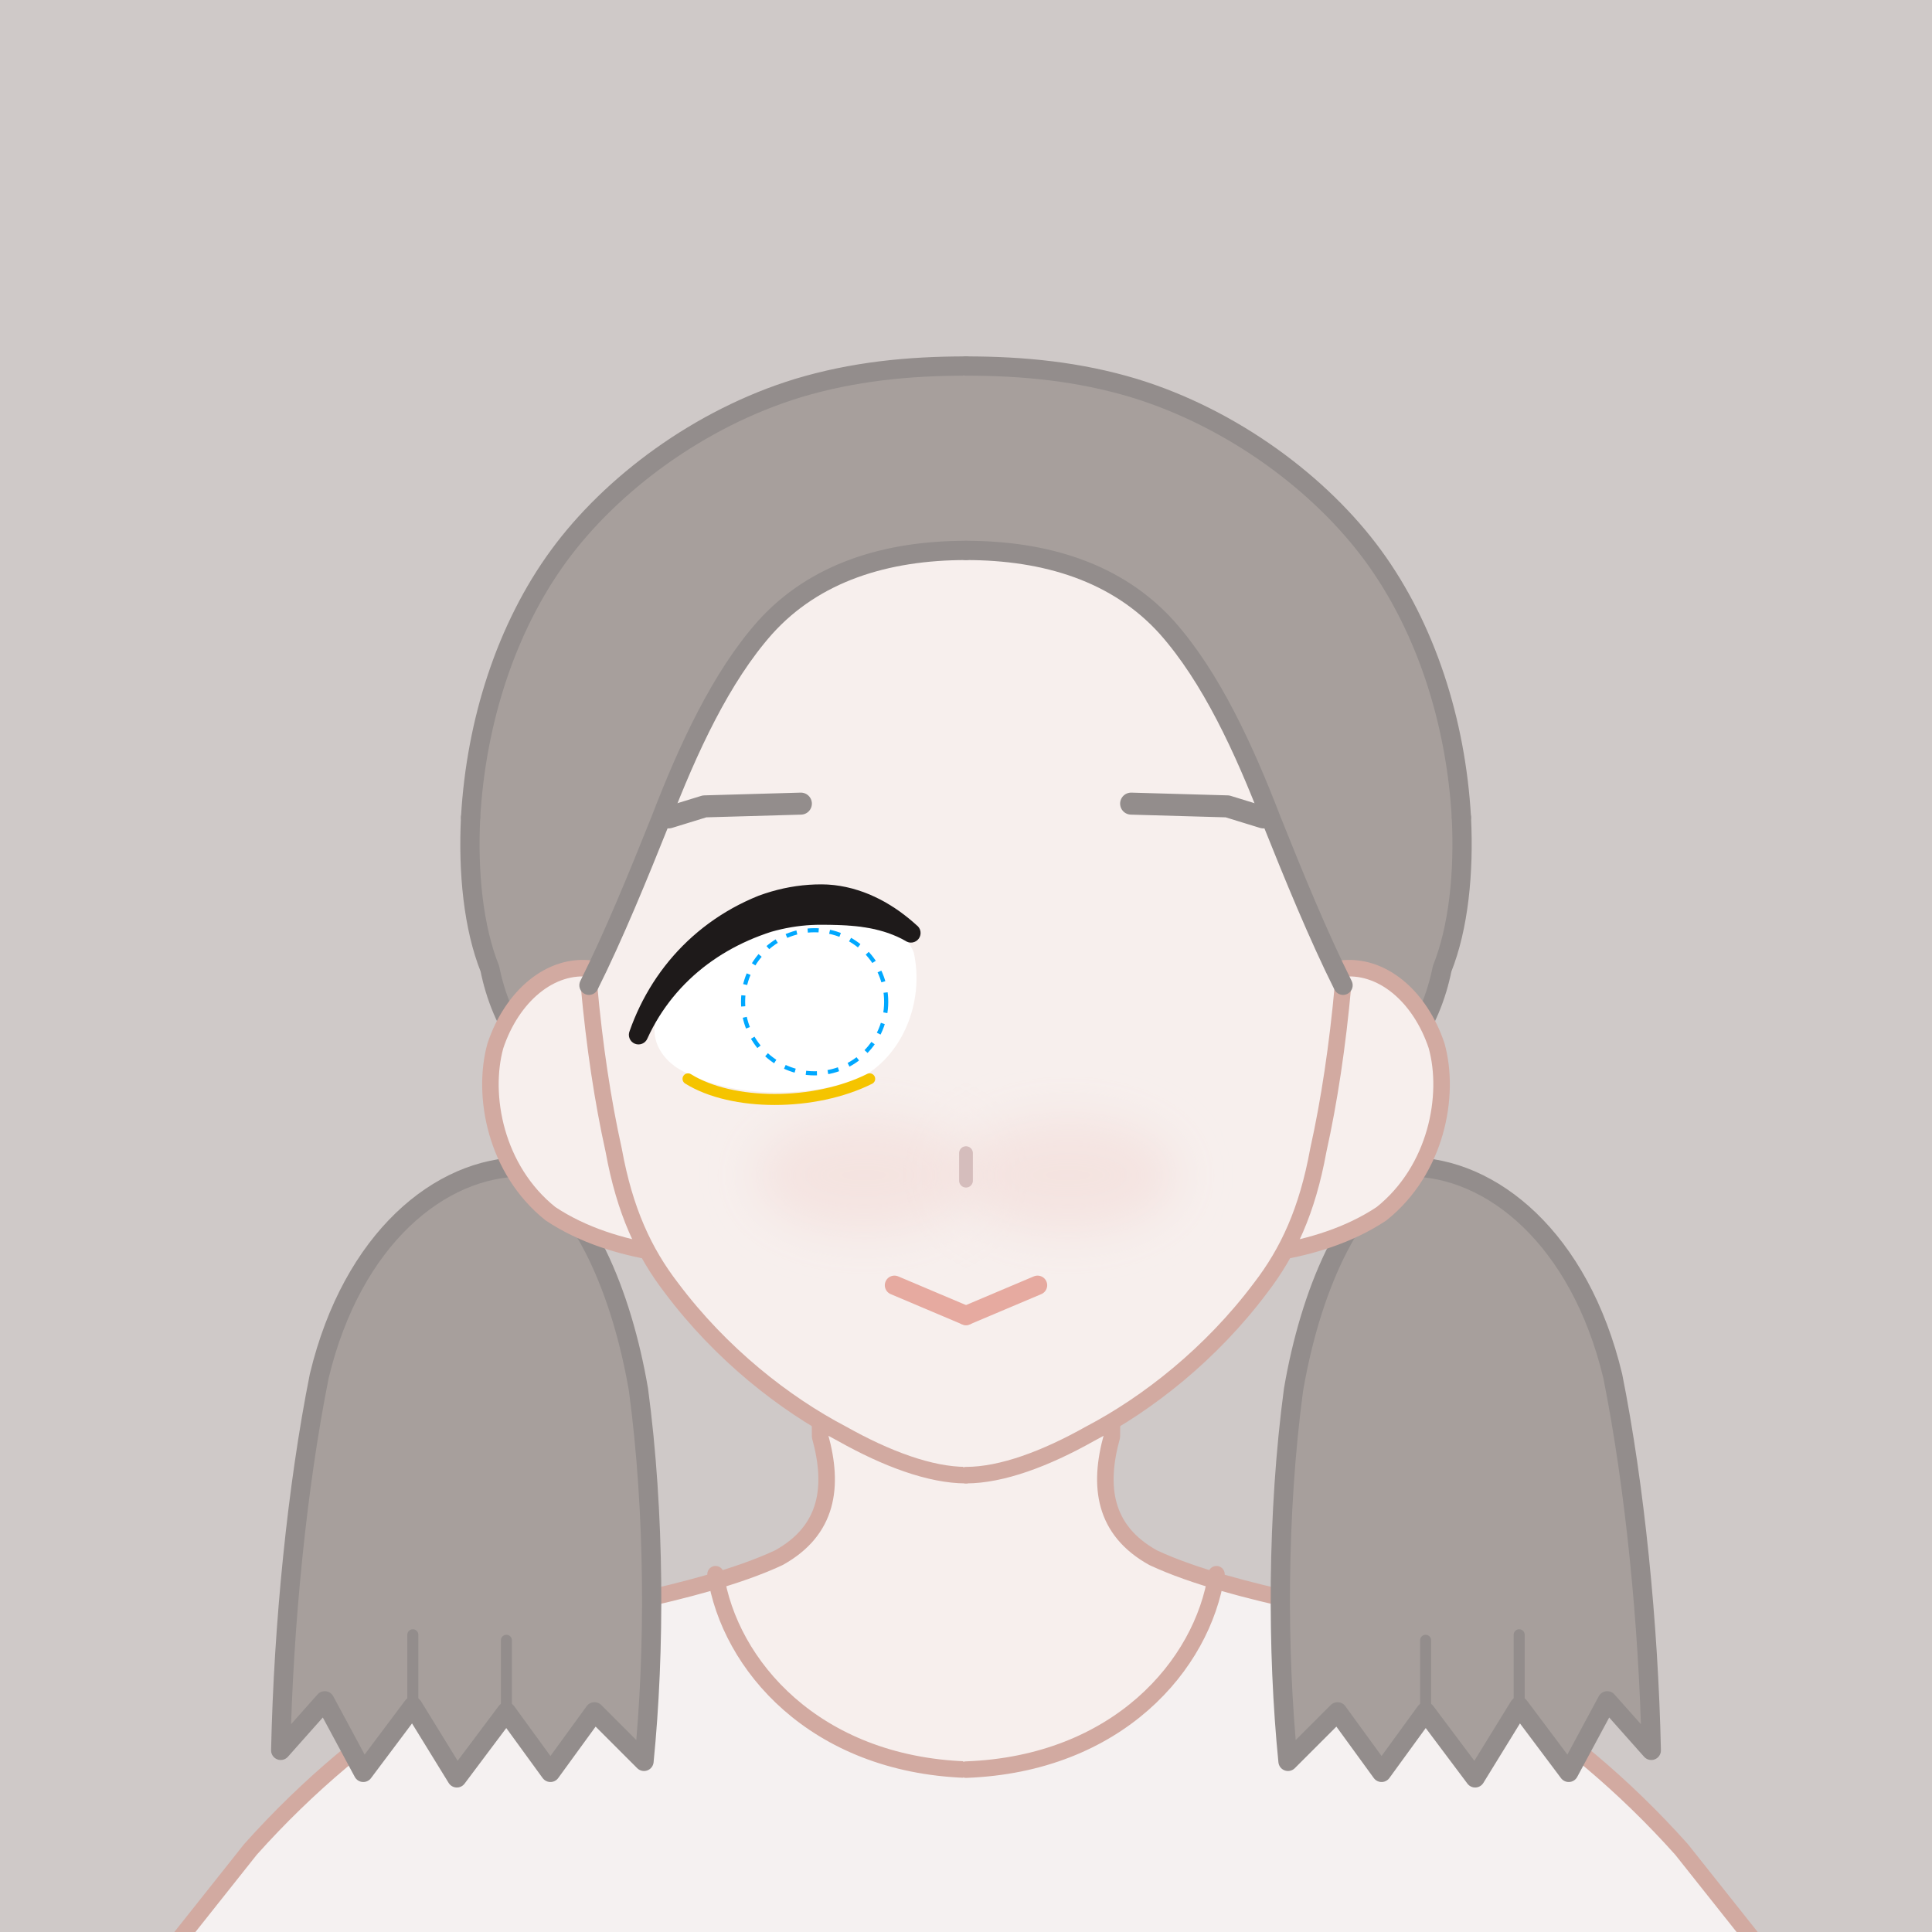
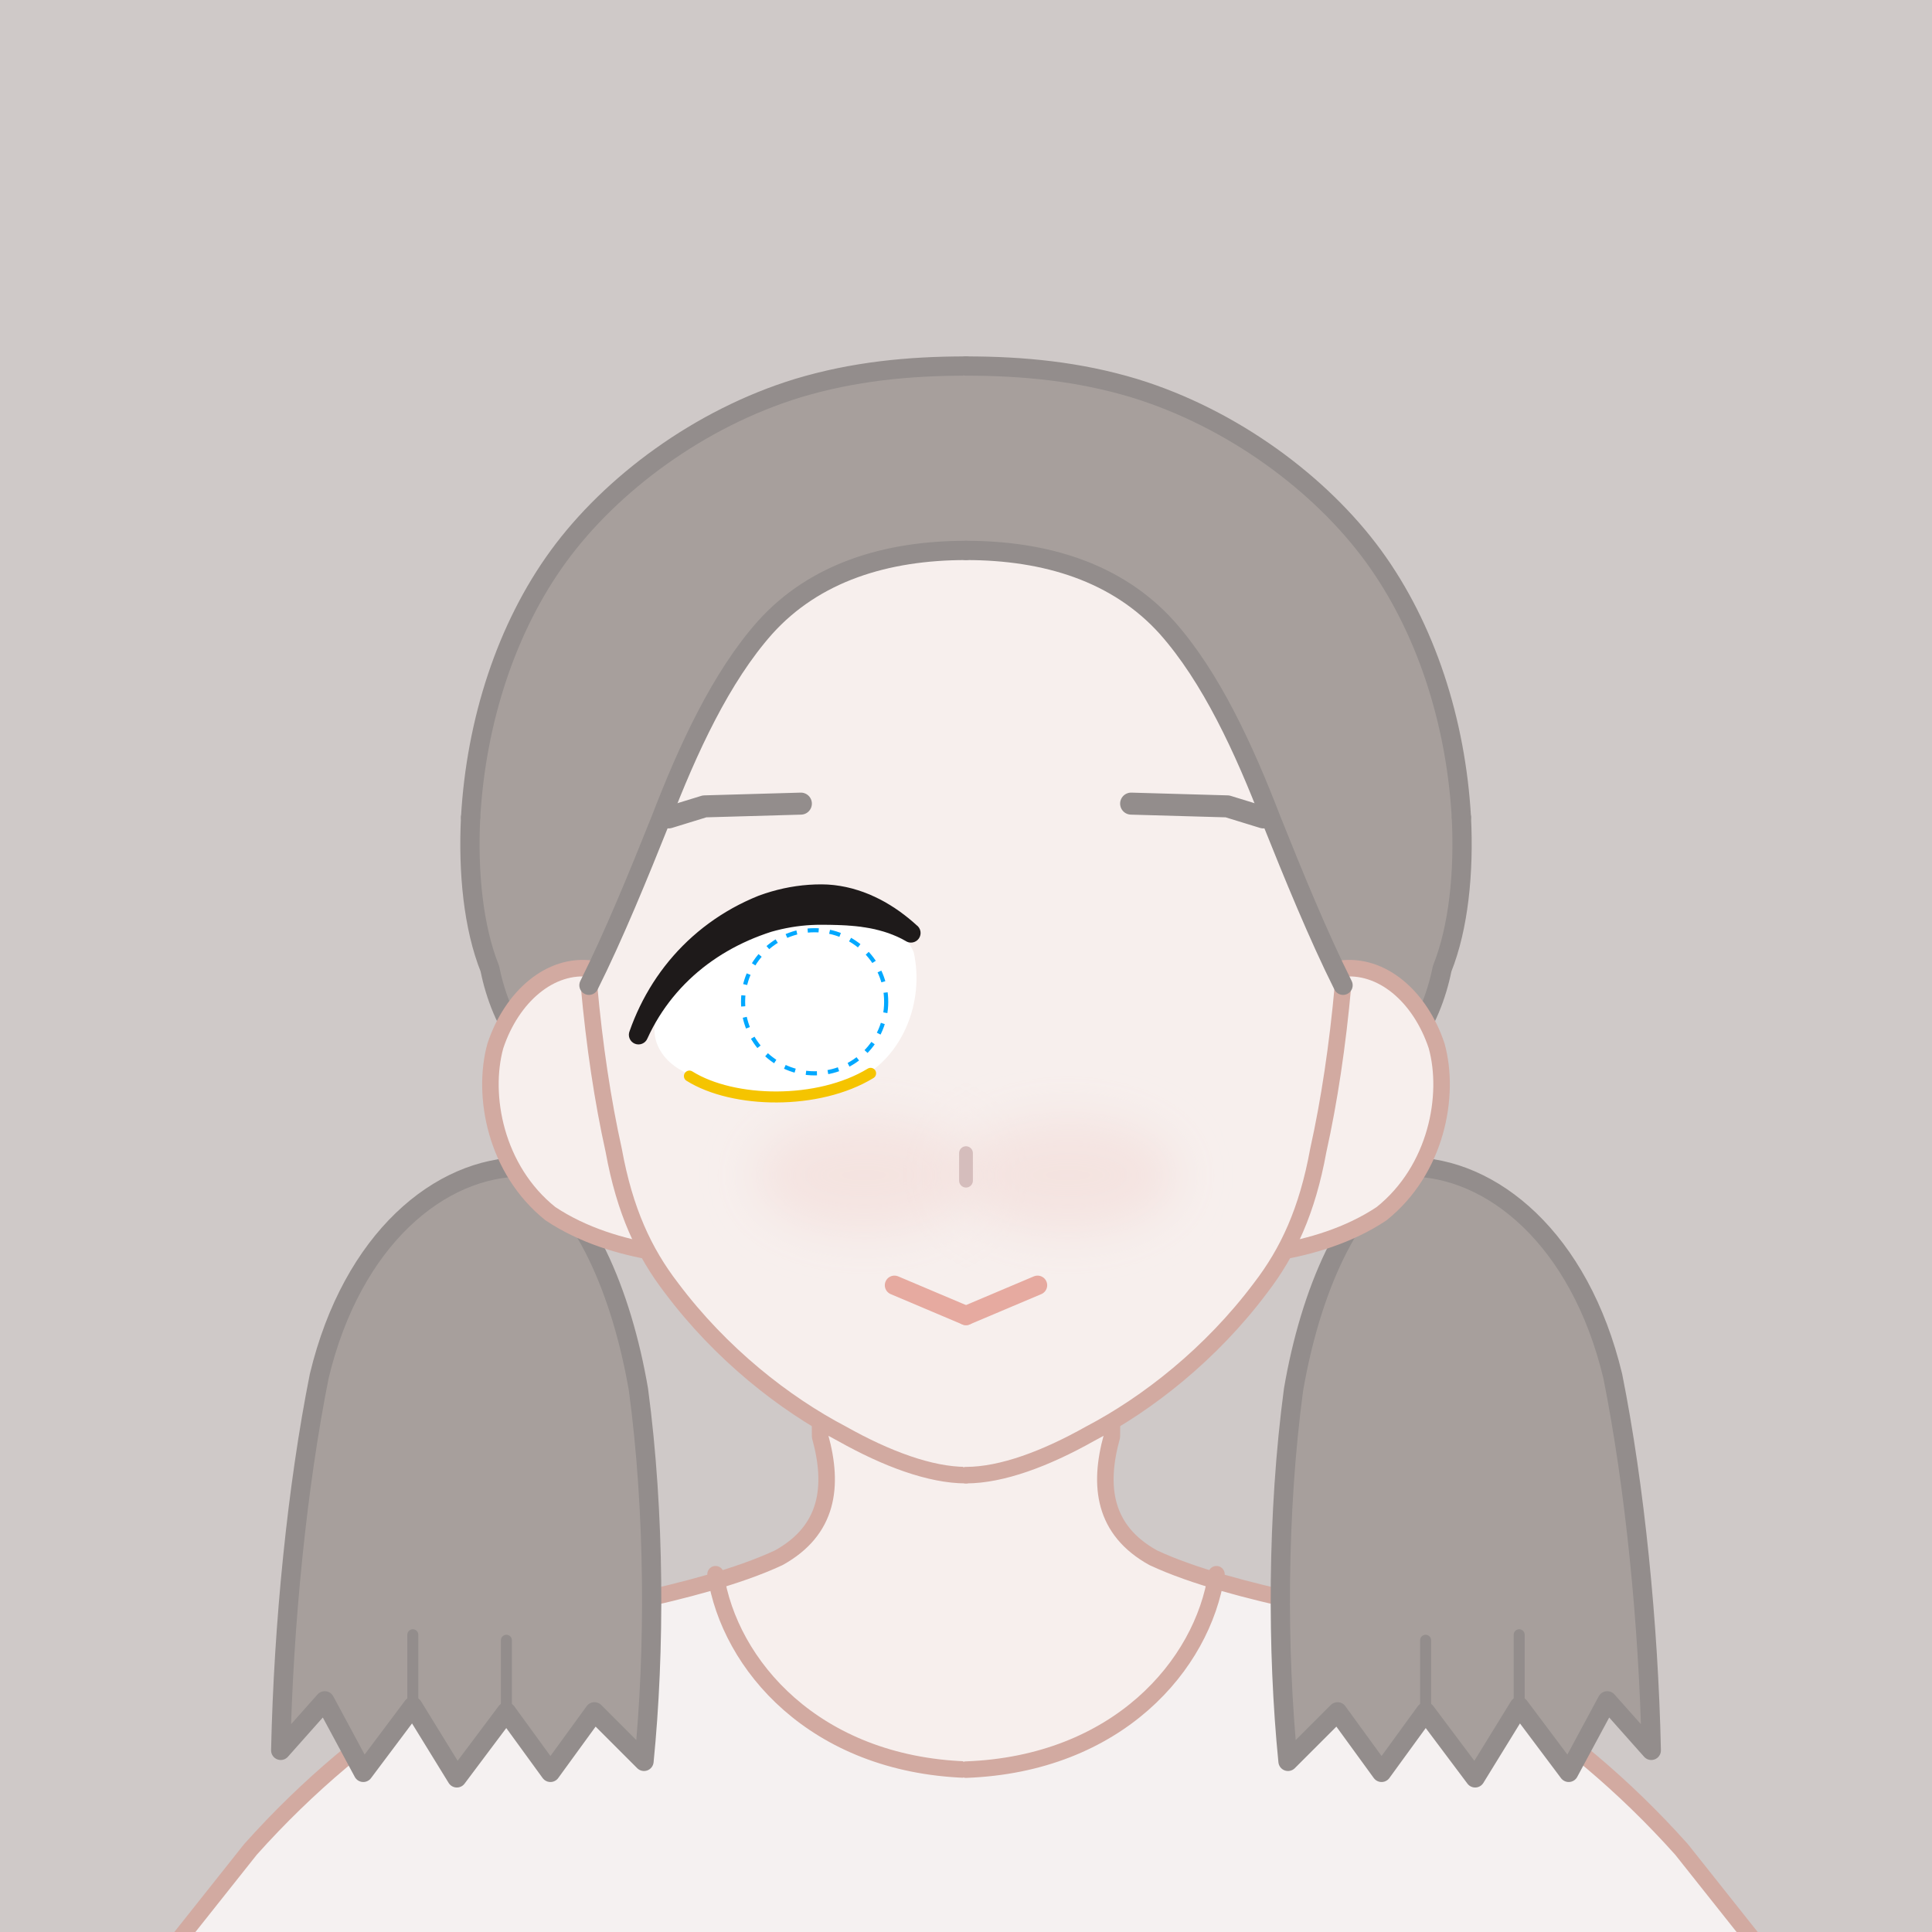
<svg xmlns="http://www.w3.org/2000/svg" width="702" height="702" viewBox="0 0 702 702">
  <defs>
-     <clipPath id="clip-path-1">
+     <clipPath id="clip-path-3">
      <path d="M242 389.2 L386 389.2 L386 464.8 L242 464.8 Z" />
    </clipPath>
    <filter id="filter-1" filterUnits="userSpaceOnUse" x="245" y="377" width="138" height="100" color-interpolation-filters="sRGB">
      <feGaussianBlur in="SourceGraphic" stdDeviation="9" color-interpolation-filters="linearRGB" />
    </filter>
-     <clipPath id="clip-path-2">
+     <clipPath id="clip-path-4">
      <path d="M460 389.2 L316 389.2 L316 464.8 L460 464.8 Z" />
    </clipPath>
    <filter id="filter-2" filterUnits="userSpaceOnUse" x="319" y="377" width="138" height="100" color-interpolation-filters="sRGB">
      <feGaussianBlur in="SourceGraphic" stdDeviation="9" color-interpolation-filters="linearRGB" />
    </filter>
  </defs>
  <g id="Layer_1" data-name="Layer 1">
    <g id="_ref">
      <g opacity="0.5">
        <rect x="0" y="0" width="702" height="702" fill="#ada19f" />
        <g data-layer="body">
          <g>
            <path d="M260 573 L230 582 C183 596 133 625 91 672 L60 712 L352 712 L352 643 C296 641 265 605 260 573 Z" fill="#f9f2f1" />
            <path d="M296 490 L298 522 C303 540 301 556 283 566 L260 573 C265 605 296 641 352 643 L352 490 Z" fill="#fdeeea" />
            <path d="M230 582 C183 596 133 625 91 672 L64 706" fill="none" stroke="#b46352" stroke-width="6" stroke-linecap="round" stroke-linejoin="round" />
            <path d="M296 500 C298 510 298 516 298 522 C303 540 301 556 283 566 C268 573 248 578 230 582" fill="none" stroke="#b46352" stroke-width="6" stroke-linecap="round" stroke-linejoin="round" />
            <path d="M260 572 C265 605 296 641 351 643" fill="none" stroke="#b46352" stroke-width="6" stroke-linecap="round" stroke-linejoin="round" />
          </g>
          <g>
            <path d="M442 573 L472 582 C519 596 569 625 611 672 L642 712 L350 712 L350 643 C406 641 437 605 442 573 Z" fill="#f9f2f1" />
            <path d="M406 490 L404 522 C399 540 401 556 419 566 L442 573 C437 605 406 641 350 643 L350 490 Z" fill="#fdeeea" />
            <path d="M472 582 C519 596 569 625 611 672 L638 706" fill="none" stroke="#b46352" stroke-width="6" stroke-linecap="round" stroke-linejoin="round" />
            <path d="M406 500 C404 510 404 516 404 522 C399 540 401 556 419 566 C434 573 454 578 472 582" fill="none" stroke="#b46352" stroke-width="6" stroke-linecap="round" stroke-linejoin="round" />
            <path d="M442 572 C437 605 406 641 351 643" fill="none" stroke="#b46352" stroke-width="6" stroke-linecap="round" stroke-linejoin="round" />
          </g>
        </g>
        <g data-layer="hairMid">
          <g>
            <path d="M190 424 C160 424 128 450 116 500 C108 540 103 590 102 636 L118 618 L132 644 L150 620 L166 646 L184 622 L200 644 L216 622 L234 640 C238 600 238 550 232 505 C226 470 212 436 190 424 Z" fill="#5d4e48" />
            <path d="M190 424 C160 424 128 450 116 500 C108 540 103 590 102 636 L118 618 L132 644 L150 620 L166 646 L184 622 L200 644 L216 622 L234 640 C238 600 238 550 232 505 C226 470 212 436 190 424 Z" fill="none" stroke="#352a27" stroke-width="7" stroke-linecap="round" stroke-linejoin="round" />
            <line x1="150" y1="620" x2="150" y2="594" fill="none" stroke="#352a27" stroke-width="4" stroke-linecap="round" stroke-linejoin="round" />
            <line x1="184" y1="622" x2="184" y2="596" fill="none" stroke="#352a27" stroke-width="4" stroke-linecap="round" stroke-linejoin="round" />
          </g>
          <g>
            <path d="M512 424 C542 424 574 450 586 500 C594 540 599 590 600 636 L584 618 L570 644 L552 620 L536 646 L518 622 L502 644 L486 622 L468 640 C464 600 464 550 470 505 C476 470 490 436 512 424 Z" fill="#5d4e48" />
            <path d="M512 424 C542 424 574 450 586 500 C594 540 599 590 600 636 L584 618 L570 644 L552 620 L536 646 L518 622 L502 644 L486 622 L468 640 C464 600 464 550 470 505 C476 470 490 436 512 424 Z" fill="none" stroke="#352a27" stroke-width="7" stroke-linecap="round" stroke-linejoin="round" />
            <line x1="552" y1="620" x2="552" y2="594" fill="none" stroke="#352a27" stroke-width="4" stroke-linecap="round" stroke-linejoin="round" />
            <line x1="518" y1="622" x2="518" y2="596" fill="none" stroke="#352a27" stroke-width="4" stroke-linecap="round" stroke-linejoin="round" />
          </g>
        </g>
        <g data-layer="hairBase">
          <g>
            <path d="M352 133 L351 133 C330 133 310 135 290 141 C254 152 222 176 203 202 C184 228 173 262 171 297 C170 317 172 337 178 352 C180 362 184 372 190 380 L198 386 L352 386 Z" fill="#5d4e48" />
            <path d="M351 133 C330 133 310 135 290 141 C254 152 222 176 203 202 C184 228 173 262 171 297" fill="none" stroke="#352a27" stroke-width="7" stroke-linecap="round" stroke-linejoin="round" />
            <path d="M171 297 C170 317 172 337 178 352 C180 362 184 372 190 380" fill="none" stroke="#352a27" stroke-width="7" stroke-linecap="round" stroke-linejoin="round" />
          </g>
          <g>
            <path d="M350 133 L351 133 C372 133 392 135 412 141 C448 152 480 176 499 202 C518 228 529 262 531 297 C532 317 530 337 524 352 C522 362 518 372 512 380 L504 386 L350 386 Z" fill="#5d4e48" />
            <path d="M351 133 C372 133 392 135 412 141 C448 152 480 176 499 202 C518 228 529 262 531 297" fill="none" stroke="#352a27" stroke-width="7" stroke-linecap="round" stroke-linejoin="round" />
            <path d="M531 297 C532 317 530 337 524 352 C522 362 518 372 512 380" fill="none" stroke="#352a27" stroke-width="7" stroke-linecap="round" stroke-linejoin="round" />
          </g>
        </g>
        <g data-layer="ear">
          <g>
            <path d="M215 352 C200 350 186 362 180 380 C175 398 180 425 200 441 C212 449 226 453 238 455 L225 380 Z" fill="#fdeeea" />
            <path d="M215 352 C200 350 186 362 180 380 C175 398 180 425 200 441 C212 449 226 453 238 455" fill="none" stroke="#b46352" stroke-width="6" stroke-linecap="round" stroke-linejoin="round" />
          </g>
          <g>
            <path d="M487 352 C502 350 516 362 522 380 C527 398 522 425 502 441 C490 449 476 453 464 455 L477 380 Z" fill="#fdeeea" />
            <path d="M487 352 C502 350 516 362 522 380 C527 398 522 425 502 441 C490 449 476 453 464 455" fill="none" stroke="#b46352" stroke-width="6" stroke-linecap="round" stroke-linejoin="round" />
          </g>
        </g>
        <g data-layer="face">
          <g>
            <path d="M352 200 L351 200 C322 200 296 208 278 228 C262 246 250 272 240 298 C232 318 223 340 214 358 C216 380 219 400 223 418 C227 440 234 455 244 468 C262 492 285 510 306 521 C322 530 338 536 351 536 L352 536 Z" fill="#fdeeea" />
            <path d="M214 358 C216 380 219 400 223 418 C227 440 234 455 244 468 C262 492 285 510 306 521 C322 530 338 536 351 536" fill="none" stroke="#b46352" stroke-width="6" stroke-linecap="round" stroke-linejoin="round" />
          </g>
          <g>
            <path d="M350 200 L351 200 C380 200 406 208 424 228 C440 246 452 272 462 298 C470 318 479 340 488 358 C486 380 483 400 479 418 C475 440 468 455 458 468 C440 492 417 510 396 521 C380 530 364 536 351 536 L350 536 Z" fill="#fdeeea" />
            <path d="M488 358 C486 380 483 400 479 418 C475 440 468 455 458 468 C440 492 417 510 396 521 C380 530 364 536 351 536" fill="none" stroke="#b46352" stroke-width="6" stroke-linecap="round" stroke-linejoin="round" />
          </g>
        </g>
        <g data-layer="makeup">
-           <g clip-path="url(#clip-path-1)">
+           <g clip-path="url(#clip-path-3)">
            <g filter="url(#filter-1)">
              <ellipse cx="314" cy="427" rx="40" ry="21" fill="#f3bfb8" opacity="0.5" />
            </g>
          </g>
-           <g clip-path="url(#clip-path-2)">
+           <g clip-path="url(#clip-path-4)">
            <g filter="url(#filter-2)">
              <ellipse cx="388" cy="427" rx="40" ry="21" fill="#f3bfb8" opacity="0.5" />
            </g>
          </g>
        </g>
        <g data-layer="mouth">
          <line x1="325" y1="467" x2="351" y2="478" fill="none" stroke="#dc6450" stroke-width="7" stroke-linecap="round" stroke-linejoin="round" />
          <line x1="377" y1="467" x2="351" y2="478" fill="none" stroke="#dc6450" stroke-width="7" stroke-linecap="round" stroke-linejoin="round" />
          <line x1="351" y1="419" x2="351" y2="429" fill="none" stroke="#b98a88" stroke-width="5" stroke-linecap="round" />
        </g>
        <g data-layer="hairLine">
          <path d="M351 200 C322 200 296 208 278 228 C262 246 250 272 240 298 C232 318 223 340 214 358" fill="none" stroke="#352a27" stroke-width="7" stroke-linecap="round" stroke-linejoin="round" />
          <path d="M351 200 C380 200 406 208 424 228 C440 246 452 272 462 298 C470 318 479 340 488 358" fill="none" stroke="#352a27" stroke-width="7" stroke-linecap="round" stroke-linejoin="round" />
        </g>
        <g data-layer="brow">
          <polyline points="243,297 256,293 291,292" fill="none" stroke="#352a27" stroke-width="8" stroke-linecap="round" stroke-linejoin="round" />
          <polyline points="459,297 446,293 411,292" fill="none" stroke="#352a27" stroke-width="8" stroke-linecap="round" stroke-linejoin="round" />
        </g>
      </g>
    </g>
    <g id="white">
-       <path d="M238 372 C246 352 264 336 286 330 C306 326 326 332 332 346 C336 364 328 384 312 392 C290 400 262 398 246 388 C240 384 237 378 238 372 Z" fill="#ffffff" />
+       <path d="M238 372 C246 352 264 336 286 330 C306 326 326 332 332 346 C336 364 328 384 312 392 C285.838 403.734 262 398 246 388 C240 384 237 378 238 372 Z" fill="#ffffff" />
    </g>
    <g id="upper">
-       <g>
-         <path d="M228.77 374.651 L229.597 372.394 L230.086 371.173 L230.507 370.118 L231.479 367.871 L231.59 367.641 L232.516 365.653 L233.208 364.279 L233.617 363.465 L234.78 361.313 L235.036 360.875 L236.007 359.195 L236.955 357.66 L237.298 357.109 L238.655 355.057 L239.105 354.421 L240.069 353.052 L241.318 351.385 L241.544 351.089 L243.084 349.164 L243.783 348.345 L244.69 347.279 L246.277 345.52 L246.359 345.436 L248.074 343.656 L249.04 342.713 L249.853 341.921 L251.696 340.232 L251.939 340.028 L253.605 338.588 L254.836 337.591 L255.564 337.005 L257.567 335.487 L257.997 335.185 L259.633 334.021 L261.122 333.031 L261.763 332.609 L263.957 331.25 L264.51 330.933 L266.177 329.969 L267.831 329.081 L268.447 328.754 L270.777 327.6 L271.416 327.309 L273.169 326.507 L274.898 325.778 L275.72 325.44 L278.01 324.642 L278.889 324.369 L280.233 323.951 L282.474 323.34 L282.801 323.264 L284.733 322.807 L286.551 322.444 L287.009 322.355 L289.292 321.985 L290.58 321.823 L291.581 321.698 L293.875 321.494 L294.647 321.453 L296.161 321.374 L298.442 321.337 L298.736 321.343 L300.176 321.384 L300.718 321.403 L301.856 321.492 L302.975 321.591 L303.533 321.661 L304.961 321.867 L305.198 321.895 L306.62 322.163 L307.394 322.311 L308.264 322.513 L309.561 322.831 L309.892 322.917 L311.279 323.336 L311.682 323.448 L312.874 323.853 L313.746 324.15 L314.447 324.417 L315.768 324.94 L315.995 325.027 L317.318 325.63 L317.747 325.811 L318.816 326.335 L319.669 326.751 L320.291 327.08 L321.52 327.748 L321.736 327.863 L322.981 328.617 L323.325 328.81 L324.369 329.479 L325.084 329.932 L325.725 330.369 L326.791 331.104 L327.054 331.289 L328.216 332.164 L328.42 332.303 L329.486 333.146 L330.006 333.549 L330.725 334.15 L331.554 334.841 L331.935 335.173 L333.016 336.139 L333.536 336.588 L333.958 337.129 L334.266 337.742 L334.449 338.403 L334.499 339.087 L334.415 339.768 L334.199 340.419 L333.861 341.016 L333.412 341.536 L332.871 341.958 L332.258 342.266 L331.597 342.449 L330.913 342.499 L330.232 342.415 L329.581 342.199 L328.984 341.861 L327.71 341.167 L327.379 340.998 L326.525 340.59 L325.805 340.253 L325.328 340.056 L324.215 339.588 L324.123 339.564 L322.764 339.044 L322.609 338.998 L321.531 338.646 L320.95 338.464 L320.293 338.282 L319.27 337.994 L319.057 337.953 L317.647 337.591 L317.589 337.59 L316.402 337.343 L315.904 337.247 L315.161 337.124 L314.186 336.955 L313.923 336.928 L312.487 336.701 L312.453 336.71 L311.251 336.57 L310.724 336.514 L310.024 336.456 L308.997 336.36 L308.805 336.358 L307.361 336.239 L307.248 336.241 L306.144 336.186 L305.488 336.153 L304.935 336.14 L303.611 336.077 L304.464 328.993 L303.851 336.102 L303.733 336.099 L302.29 336.058 L301.972 336.052 L301.092 336.046 L300.193 336.028 L299.893 336.031 L298.453 336.016 L298.402 336.015 L296.605 336.035 L295.332 336.086 L294.799 336.106 L292.978 336.23 L292.211 336.305 L291.153 336.406 L289.325 336.635 L289.096 336.669 L287.492 336.918 L285.768 337.237 L285.663 337.254 L283.839 337.643 L282.693 337.924 L282.017 338.087 L280.28 338.56 L279.817 338.711 L278.223 339.246 L276.595 339.841 L276.118 340.012 L274.06 340.821 L273.596 341.016 L272.046 341.675 L270.471 342.397 L270.061 342.581 L268.079 343.552 L267.564 343.82 L266.144 344.566 L264.555 345.461 L264.253 345.625 L262.407 346.73 L261.769 347.136 L260.581 347.896 L258.906 349.04 L258.783 349.118 L257.032 350.385 L256.266 350.974 L255.327 351.698 L253.608 353.112 L250.013 349.247 L253.724 353.001 L253.697 353.025 L252.03 354.482 L251.118 355.327 L250.439 355.955 L248.897 357.473 L248.74 357.632 L247.404 359.037 L246.384 360.176 L245.956 360.651 L244.549 362.322 L244.229 362.723 L243.195 364.037 L242.121 365.493 L241.894 365.796 L240.647 367.602 L240.22 368.262 L239.452 369.455 L238.387 371.234 L238.313 371.352 L237.233 373.292 L236.764 374.201 L236.212 375.274 L235.23 377.349 L234.905 377.953 L234.468 378.482 L233.936 378.916 L233.33 379.237 L232.673 379.435 L231.99 379.5 L231.307 379.431 L230.651 379.23 L230.047 378.905 L229.518 378.468 L229.084 377.936 L228.763 377.33 L228.565 376.673 L228.5 375.99 L228.569 375.307 Z" fill="#1e1a1a" />
-       </g>
+       <polygon points="228.77,374.651 229.597,372.394 230.086,371.173 230.507,370.118 231.479,367.871 231.59,367.641 232.516,365.653 233.208,364.279 233.617,363.465 234.78,361.313 235.036,360.875 236.007,359.195 236.955,357.66 237.298,357.109 238.655,355.057 239.105,354.421 240.069,353.052 241.318,351.385 241.544,351.089 243.084,349.164 243.783,348.345 244.69,347.279 246.277,345.52 246.359,345.436 248.074,343.656 249.04,342.713 249.853,341.921 251.696,340.232 251.939,340.028 253.605,338.588 254.836,337.591 255.564,337.005 257.567,335.487 257.997,335.185 259.633,334.021 261.122,333.031 261.763,332.609 263.957,331.25 264.51,330.933 266.177,329.969 267.831,329.081 268.447,328.754 270.777,327.6 271.416,327.309 273.169,326.507 274.898,325.778 275.72,325.44 278.01,324.642 278.889,324.369 280.233,323.951 282.474,323.34 282.801,323.264 284.733,322.807 286.551,322.444 287.009,322.355 289.292,321.985 290.58,321.823 291.581,321.698 293.875,321.494 294.647,321.453 296.161,321.374 298.442,321.337 298.736,321.343 300.176,321.384 300.718,321.403 301.856,321.492 302.975,321.591 303.533,321.661 304.961,321.867 305.198,321.895 306.62,322.163 307.394,322.311 308.264,322.513 309.561,322.831 309.892,322.917 311.279,323.336 311.682,323.448 312.874,323.853 313.746,324.15 314.447,324.417 315.768,324.94 315.995,325.027 317.318,325.63 317.747,325.811 318.816,326.335 319.669,326.751 320.291,327.08 321.52,327.748 321.736,327.863 322.981,328.617 323.325,328.81 324.369,329.479 325.084,329.932 325.725,330.369 326.791,331.104 327.054,331.289 328.216,332.164 328.42,332.303 329.486,333.146 330.006,333.549 330.725,334.15 331.554,334.841 331.935,335.173 333.016,336.139 333.536,336.588 333.958,337.129 334.266,337.742 334.449,338.403 334.499,339.087 334.415,339.768 334.199,340.419 333.861,341.016 333.412,341.536 332.871,341.958 332.258,342.266 331.597,342.449 330.913,342.499 330.232,342.415 329.581,342.199 328.984,341.861 327.71,341.167 327.379,340.998 326.525,340.59 325.805,340.253 325.328,340.056 324.215,339.588 324.123,339.564 322.764,339.044 322.609,338.998 321.531,338.646 320.95,338.464 320.293,338.282 319.27,337.994 319.057,337.953 317.647,337.591 317.589,337.59 316.402,337.343 315.904,337.247 315.161,337.124 314.186,336.955 313.923,336.928 312.487,336.701 312.453,336.71 311.251,336.57 310.724,336.514 310.024,336.456 308.997,336.36 308.805,336.358 307.361,336.239 307.248,336.241 306.144,336.186 305.488,336.153 304.935,336.14 303.611,336.077 304.464,328.993 303.851,336.102 303.733,336.099 302.29,336.058 301.972,336.052 301.092,336.046 300.193,336.028 299.893,336.031 298.453,336.016 298.402,336.015 296.605,336.035 295.332,336.086 294.799,336.106 292.978,336.23 292.211,336.305 291.153,336.406 289.325,336.635 289.096,336.669 287.492,336.918 285.768,337.237 285.663,337.254 283.839,337.643 282.693,337.924 282.017,338.087 280.28,338.56 279.817,338.711 278.223,339.246 276.595,339.841 276.118,340.012 274.06,340.821 273.596,341.016 272.046,341.675 270.471,342.397 270.061,342.581 268.079,343.552 267.564,343.82 266.144,344.566 264.555,345.461 264.253,345.625 262.407,346.73 261.769,347.136 260.581,347.896 258.906,349.04 258.783,349.118 257.032,350.385 256.266,350.974 255.327,351.698 253.608,353.112 250.013,349.247 253.724,353.001 253.697,353.025 252.03,354.482 251.118,355.327 250.439,355.955 248.897,357.473 248.74,357.632 247.404,359.037 246.384,360.176 245.956,360.651 244.549,362.322 244.229,362.723 243.195,364.037 242.121,365.493 241.894,365.796 240.647,367.602 240.22,368.262 239.452,369.455 238.387,371.234 238.313,371.352 237.233,373.292 236.764,374.201 236.212,375.274 235.23,377.349 234.905,377.953 234.468,378.482 233.936,378.916 233.33,379.237 232.673,379.435 231.99,379.5 231.307,379.431 230.651,379.23 230.047,378.905 229.518,378.468 229.084,377.936 228.763,377.33 228.565,376.673 228.5,375.99 228.569,375.307" fill="#1e1a1a" />
    </g>
    <g id="lower">
-       <path d="M250 392 C266 402 296 402 316 392" fill="none" stroke="#f5c400" stroke-width="4" stroke-linecap="round" stroke-linejoin="round" />
+       <path d="M250.5 391 C266.5 401 297.338 401.567 316.333 390" fill="none" stroke="#f5c400" stroke-width="4" stroke-linecap="round" stroke-linejoin="round" />
    </g>
    <path id="iris" d="M322 364 C322 378.359 310.359 390 296 390 C281.641 390 270 378.359 270 364 C270 349.641 281.641 338 296 338 C310.359 338 322 349.641 322 364 Z" fill="none" stroke="#00a8ff" stroke-width="1.5" stroke-dasharray="4 4" />
  </g>
</svg>
